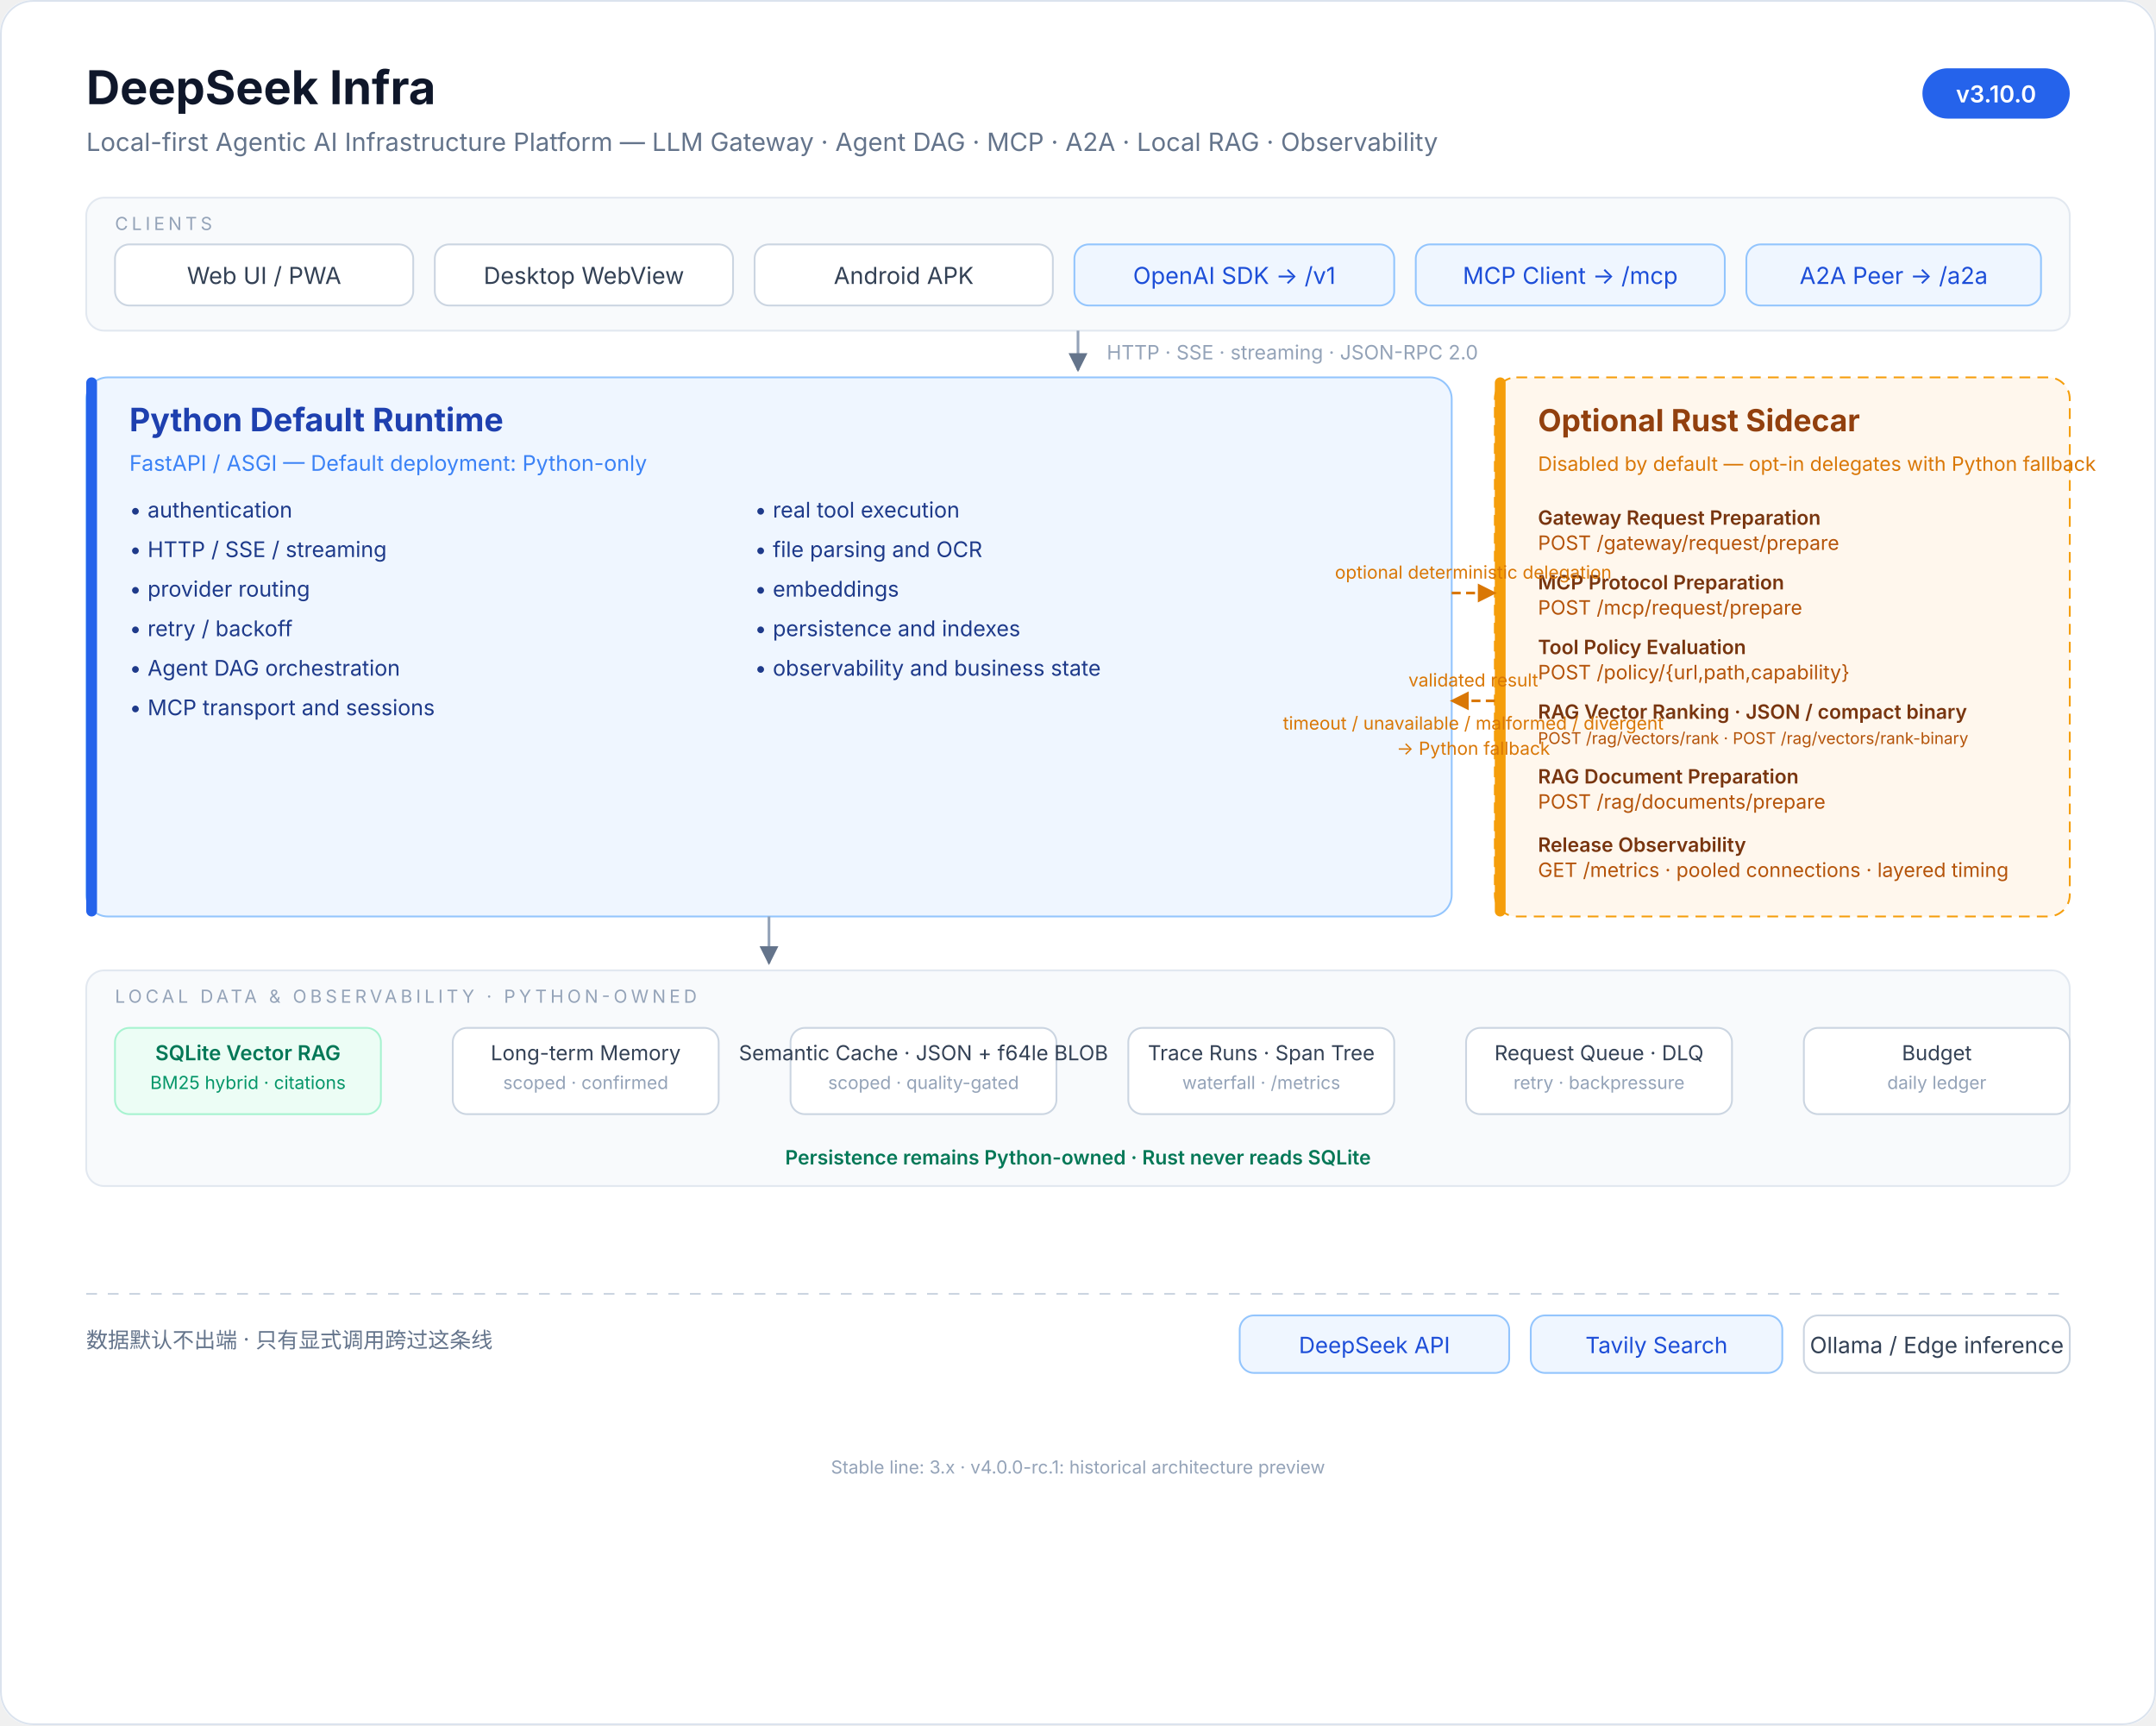
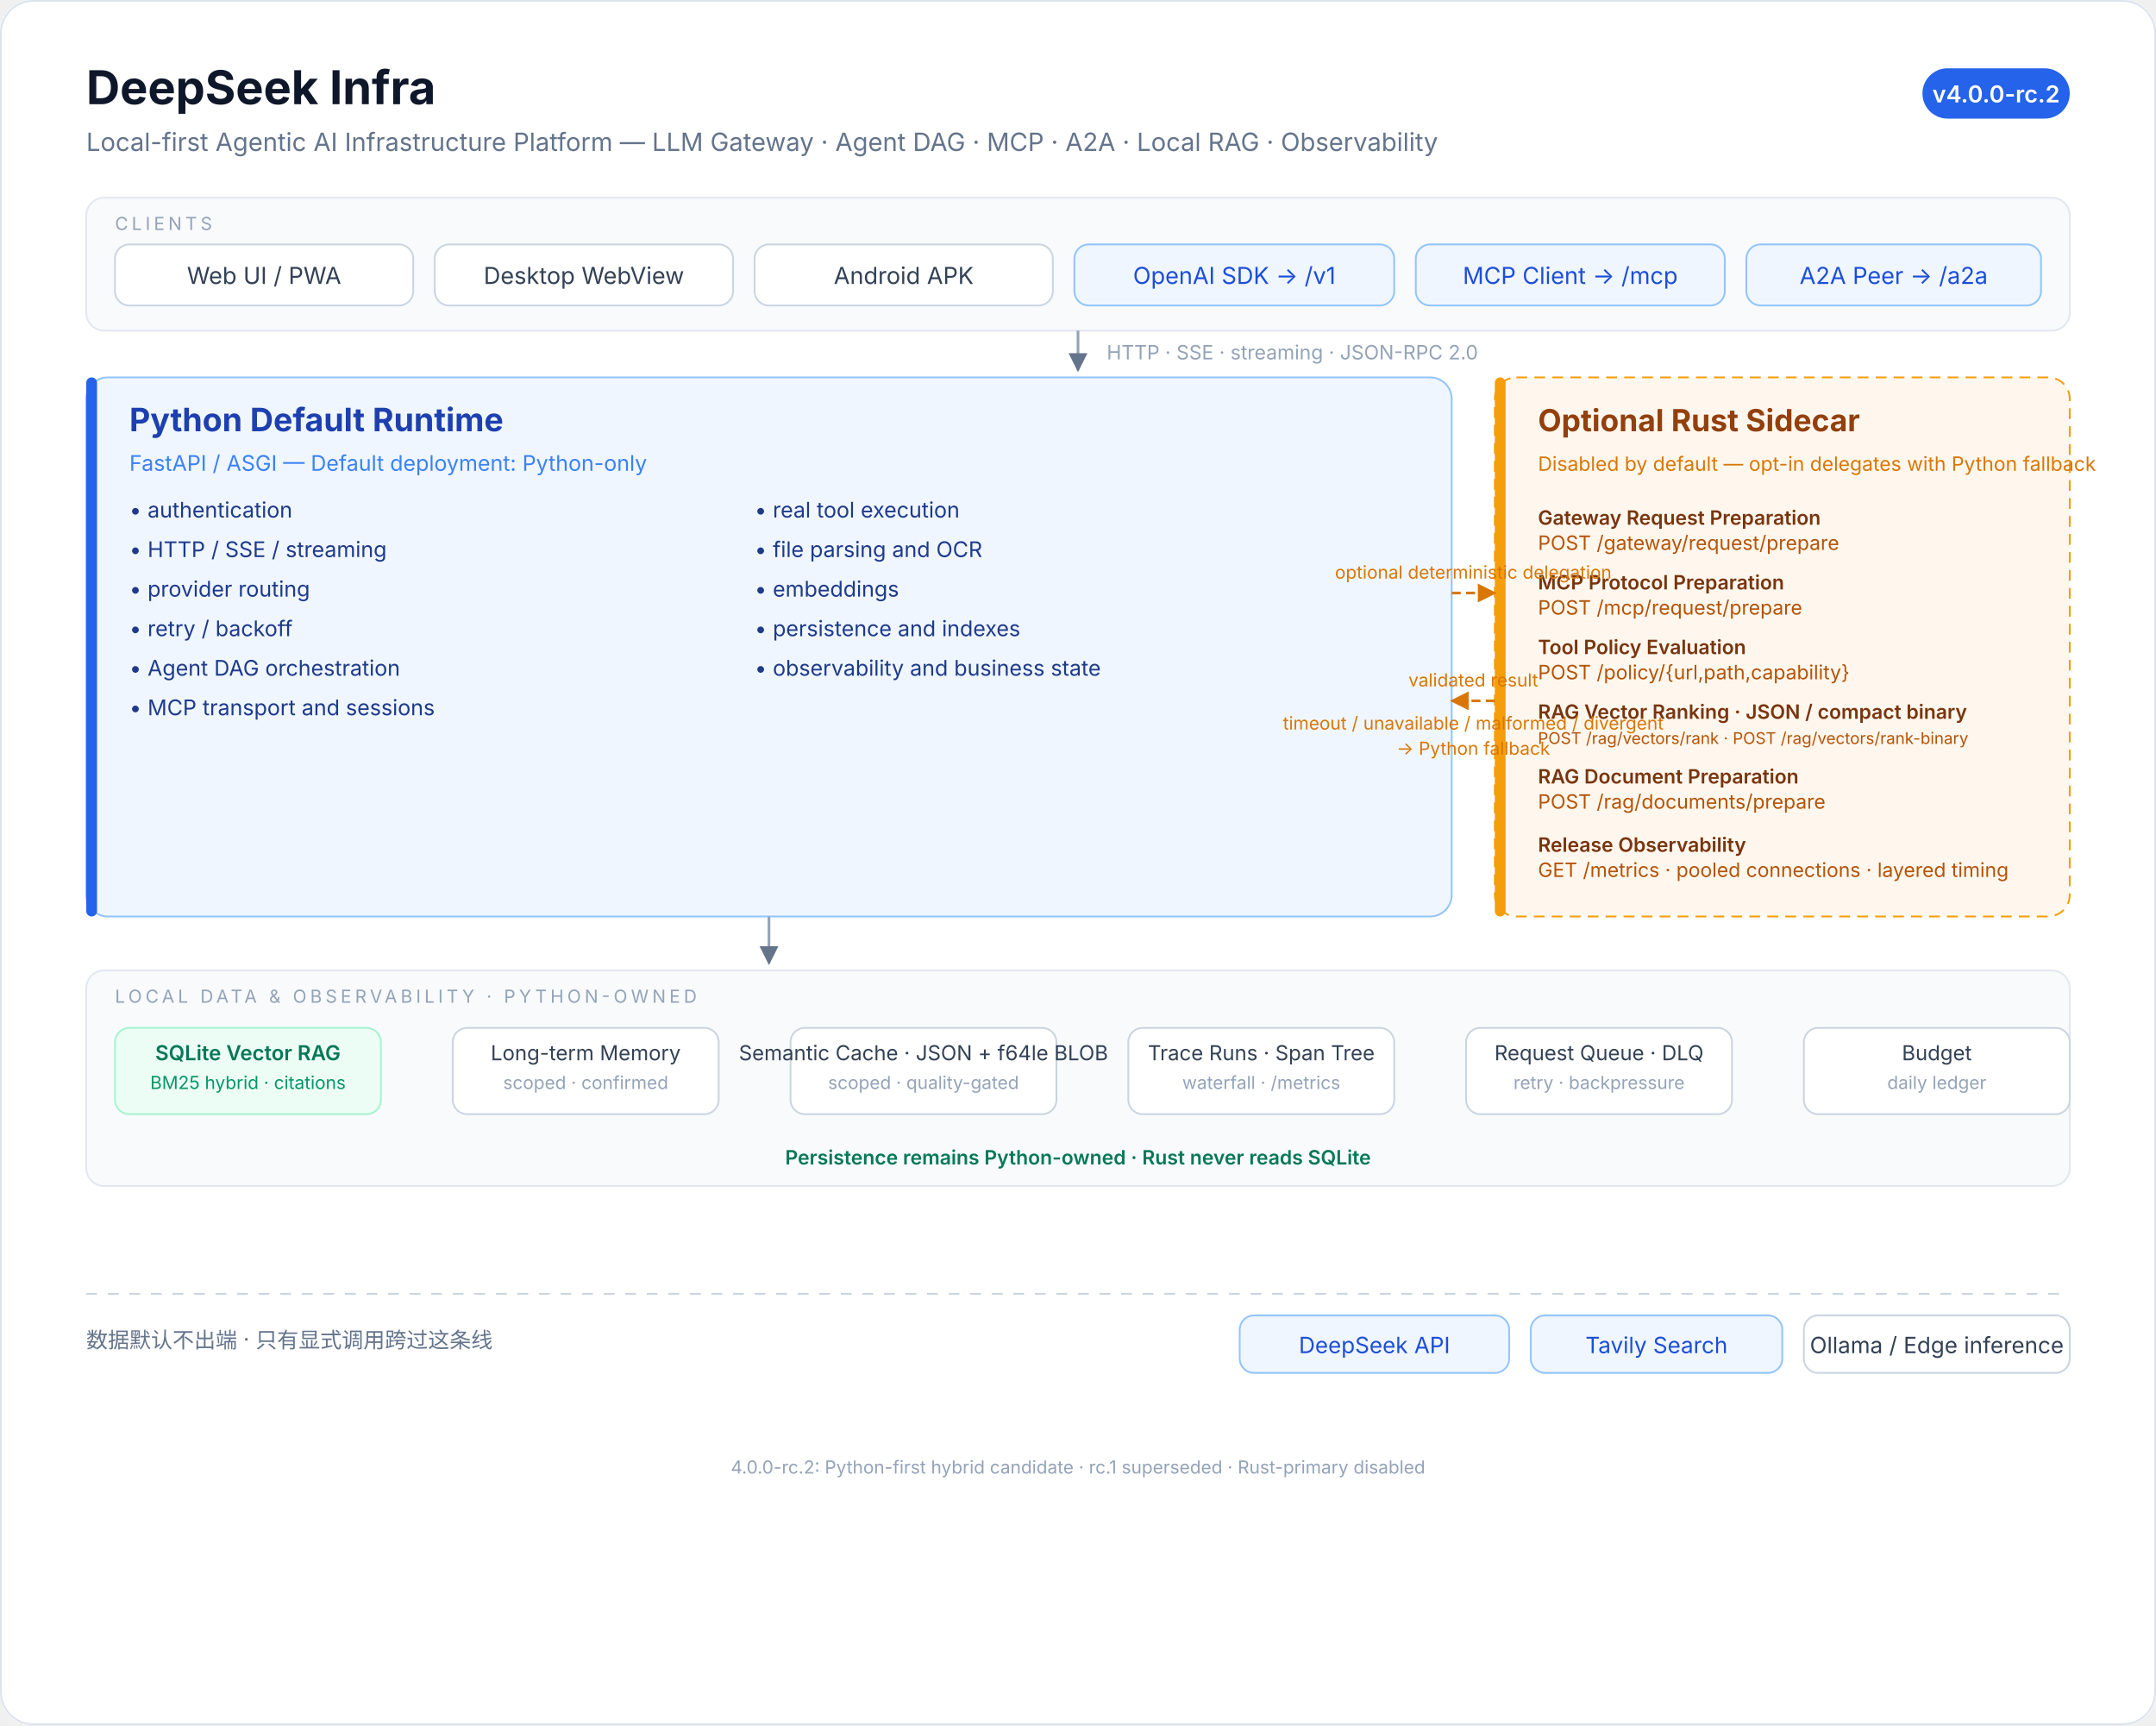
<svg xmlns="http://www.w3.org/2000/svg" viewBox="0 0 1200 960" font-family="ui-sans-serif, system-ui, -apple-system, 'Segoe UI', 'PingFang SC', 'Microsoft YaHei', sans-serif">
  <defs>
    <marker id="arrow" viewBox="0 0 10 10" refX="9" refY="5" markerWidth="7" markerHeight="7" orient="auto-start-reverse">
      <path d="M 0 0 L 10 5 L 0 10 z" fill="#64748b" />
    </marker>
    <marker id="rust-arrow" viewBox="0 0 10 10" refX="9" refY="5" markerWidth="7" markerHeight="7" orient="auto-start-reverse">
      <path d="M 0 0 L 10 5 L 0 10 z" fill="#d97706" />
    </marker>
  </defs>
  <rect x="0" y="0" width="1200" height="960" rx="18" fill="#ffffff" />
  <rect x="0.5" y="0.5" width="1199" height="959" rx="18" fill="none" stroke="#dbe3ee" />
  <text x="48" y="58" font-size="26" font-weight="700" fill="#0f172a">DeepSeek Infra</text>
  <text x="48" y="84" font-size="14" fill="#64748b">Local-first Agentic AI Infrastructure Platform — LLM Gateway · Agent DAG · MCP · A2A · Local RAG · Observability</text>
  <rect x="1070" y="38" width="82" height="28" rx="14" fill="#2563eb" />
-   <text x="1111" y="57" font-size="13" font-weight="600" fill="#ffffff" text-anchor="middle">v3.10.0</text>
+   <text x="1111" y="57" font-size="13" font-weight="600" fill="#ffffff" text-anchor="middle">v4.0.0-rc.2</text>
  <rect x="48" y="110" width="1104" height="74" rx="10" fill="#f8fafc" stroke="#e2e8f0" />
  <text x="64" y="128" font-size="10" letter-spacing="2" fill="#94a3b8">CLIENTS</text>
  <g font-size="13" fill="#334155" text-anchor="middle">
    <rect x="64" y="136" width="166" height="34" rx="8" fill="#ffffff" stroke="#cbd5e1" />
    <text x="147" y="158">Web UI / PWA</text>
    <rect x="242" y="136" width="166" height="34" rx="8" fill="#ffffff" stroke="#cbd5e1" />
    <text x="325" y="158">Desktop WebView</text>
    <rect x="420" y="136" width="166" height="34" rx="8" fill="#ffffff" stroke="#cbd5e1" />
    <text x="503" y="158">Android APK</text>
    <rect x="598" y="136" width="178" height="34" rx="8" fill="#eff6ff" stroke="#93c5fd" />
    <text x="687" y="158" fill="#1d4ed8">OpenAI SDK → /v1</text>
    <rect x="788" y="136" width="172" height="34" rx="8" fill="#eff6ff" stroke="#93c5fd" />
    <text x="874" y="158" fill="#1d4ed8">MCP Client → /mcp</text>
    <rect x="972" y="136" width="164" height="34" rx="8" fill="#eff6ff" stroke="#93c5fd" />
    <text x="1054" y="158" fill="#1d4ed8">A2A Peer → /a2a</text>
  </g>
  <line x1="600" y1="184" x2="600" y2="206" stroke="#94a3b8" stroke-width="1.5" marker-end="url(#arrow)" />
  <text x="616" y="200" font-size="11" fill="#94a3b8">HTTP · SSE · streaming · JSON-RPC 2.0</text>
  <rect x="48" y="210" width="760" height="300" rx="12" fill="#eff6ff" stroke="#93c5fd" />
  <rect x="48" y="210" width="6" height="300" rx="3" fill="#2563eb" />
  <text x="72" y="240" font-size="18" font-weight="700" fill="#1e40af">Python Default Runtime</text>
  <text x="72" y="262" font-size="12" fill="#3b82f6">FastAPI / ASGI — Default deployment: Python-only</text>
  <g font-size="12" fill="#1e3a8a">
    <text x="72" y="288">• authentication</text>
    <text x="72" y="310">• HTTP / SSE / streaming</text>
    <text x="72" y="332">• provider routing</text>
    <text x="72" y="354">• retry / backoff</text>
    <text x="72" y="376">• Agent DAG orchestration</text>
    <text x="72" y="398">• MCP transport and sessions</text>
    <text x="420" y="288">• real tool execution</text>
    <text x="420" y="310">• file parsing and OCR</text>
    <text x="420" y="332">• embeddings</text>
    <text x="420" y="354">• persistence and indexes</text>
    <text x="420" y="376">• observability and business state</text>
  </g>
  <rect x="832" y="210" width="320" height="300" rx="12" fill="#fff7ed" stroke="#f59e0b" stroke-dasharray="6 4" />
  <rect x="832" y="210" width="6" height="300" rx="3" fill="#f59e0b" />
  <text x="856" y="240" font-size="17" font-weight="700" fill="#92400e">Optional Rust Sidecar</text>
  <text x="856" y="262" font-size="11" fill="#d97706">Disabled by default — opt-in delegates with Python fallback</text>
  <g font-size="11" fill="#78350f">
    <text x="856" y="292" font-weight="600">Gateway Request Preparation</text>
    <text x="856" y="306" fill="#b45309">POST /gateway/request/prepare</text>
    <text x="856" y="328" font-weight="600">MCP Protocol Preparation</text>
    <text x="856" y="342" fill="#b45309">POST /mcp/request/prepare</text>
    <text x="856" y="364" font-weight="600">Tool Policy Evaluation</text>
    <text x="856" y="378" fill="#b45309">POST /policy/{url,path,capability}</text>
    <text x="856" y="400" font-weight="600">RAG Vector Ranking · JSON / compact binary</text>
    <text x="856" y="414" font-size="9" fill="#b45309">POST /rag/vectors/rank · POST /rag/vectors/rank-binary</text>
    <text x="856" y="436" font-weight="600">RAG Document Preparation</text>
    <text x="856" y="450" fill="#b45309">POST /rag/documents/prepare</text>
    <text x="856" y="474" font-weight="600">Release Observability</text>
    <text x="856" y="488" fill="#b45309">GET /metrics · pooled connections · layered timing</text>
  </g>
  <line x1="808" y1="330" x2="832" y2="330" stroke="#d97706" stroke-width="1.5" stroke-dasharray="5 3" marker-end="url(#rust-arrow)" />
  <text x="820" y="322" font-size="10" fill="#d97706" text-anchor="middle">optional deterministic delegation</text>
  <line x1="832" y1="390" x2="808" y2="390" stroke="#d97706" stroke-width="1.5" stroke-dasharray="5 3" marker-end="url(#rust-arrow)" />
  <text x="820" y="382" font-size="10" fill="#d97706" text-anchor="middle">validated result</text>
  <text x="820" y="406" font-size="10" fill="#d97706" text-anchor="middle">timeout / unavailable / malformed / divergent</text>
  <text x="820" y="420" font-size="10" fill="#d97706" text-anchor="middle">→ Python fallback</text>
  <line x1="428" y1="510" x2="428" y2="536" stroke="#94a3b8" stroke-width="1.5" marker-end="url(#arrow)" />
  <rect x="48" y="540" width="1104" height="120" rx="10" fill="#f8fafc" stroke="#e2e8f0" />
  <text x="64" y="558" font-size="10" letter-spacing="2" fill="#94a3b8">LOCAL DATA &amp; OBSERVABILITY · PYTHON-OWNED</text>
  <g font-size="11.5" fill="#334155" text-anchor="middle">
    <rect x="64" y="572" width="148" height="48" rx="8" fill="#ecfdf5" stroke="#a7f3d0" />
    <text x="138" y="590" fill="#047857" font-weight="600">SQLite Vector RAG</text>
    <text x="138" y="606" font-size="10" fill="#059669">BM25 hybrid · citations</text>
    <rect x="252" y="572" width="148" height="48" rx="8" fill="#ffffff" stroke="#cbd5e1" />
    <text x="326" y="590">Long-term Memory</text>
    <text x="326" y="606" font-size="10" fill="#94a3b8">scoped · confirmed</text>
    <rect x="440" y="572" width="148" height="48" rx="8" fill="#ffffff" stroke="#cbd5e1" />
    <text x="514" y="590">Semantic Cache · JSON + f64le BLOB</text>
    <text x="514" y="606" font-size="10" fill="#94a3b8">scoped · quality-gated</text>
    <rect x="628" y="572" width="148" height="48" rx="8" fill="#ffffff" stroke="#cbd5e1" />
    <text x="702" y="590">Trace Runs · Span Tree</text>
    <text x="702" y="606" font-size="10" fill="#94a3b8">waterfall · /metrics</text>
    <rect x="816" y="572" width="148" height="48" rx="8" fill="#ffffff" stroke="#cbd5e1" />
    <text x="890" y="590">Request Queue · DLQ</text>
    <text x="890" y="606" font-size="10" fill="#94a3b8">retry · backpressure</text>
    <rect x="1004" y="572" width="148" height="48" rx="8" fill="#ffffff" stroke="#cbd5e1" />
    <text x="1078" y="590">Budget</text>
    <text x="1078" y="606" font-size="10" fill="#94a3b8">daily ledger</text>
  </g>
  <text x="600" y="648" font-size="11" fill="#047857" text-anchor="middle" font-weight="600">Persistence remains Python-owned · Rust never reads SQLite</text>
  <line x1="48" y1="720" x2="1152" y2="720" stroke="#cbd5e1" stroke-dasharray="6 6" />
  <text x="48" y="750" font-size="12" fill="#64748b">数据默认不出端 · 只有显式调用跨过这条线</text>
  <g font-size="12.5" text-anchor="middle">
    <rect x="690" y="732" width="150" height="32" rx="8" fill="#eff6ff" stroke="#93c5fd" />
    <text x="765" y="753" fill="#1d4ed8">DeepSeek API</text>
    <rect x="852" y="732" width="140" height="32" rx="8" fill="#eff6ff" stroke="#93c5fd" />
    <text x="922" y="753" fill="#1d4ed8">Tavily Search</text>
    <rect x="1004" y="732" width="148" height="32" rx="8" fill="#ffffff" stroke="#cbd5e1" />
    <text x="1078" y="753" fill="#334155">Ollama / Edge inference</text>
  </g>
-   <text x="600" y="820" font-size="10" fill="#94a3b8" text-anchor="middle">Stable line: 3.x · v4.0.0-rc.1: historical architecture preview</text>
+   <text x="600" y="820" font-size="10" fill="#94a3b8" text-anchor="middle">4.0.0-rc.2: Python-first hybrid candidate · rc.1 superseded · Rust-primary disabled</text>
</svg>
